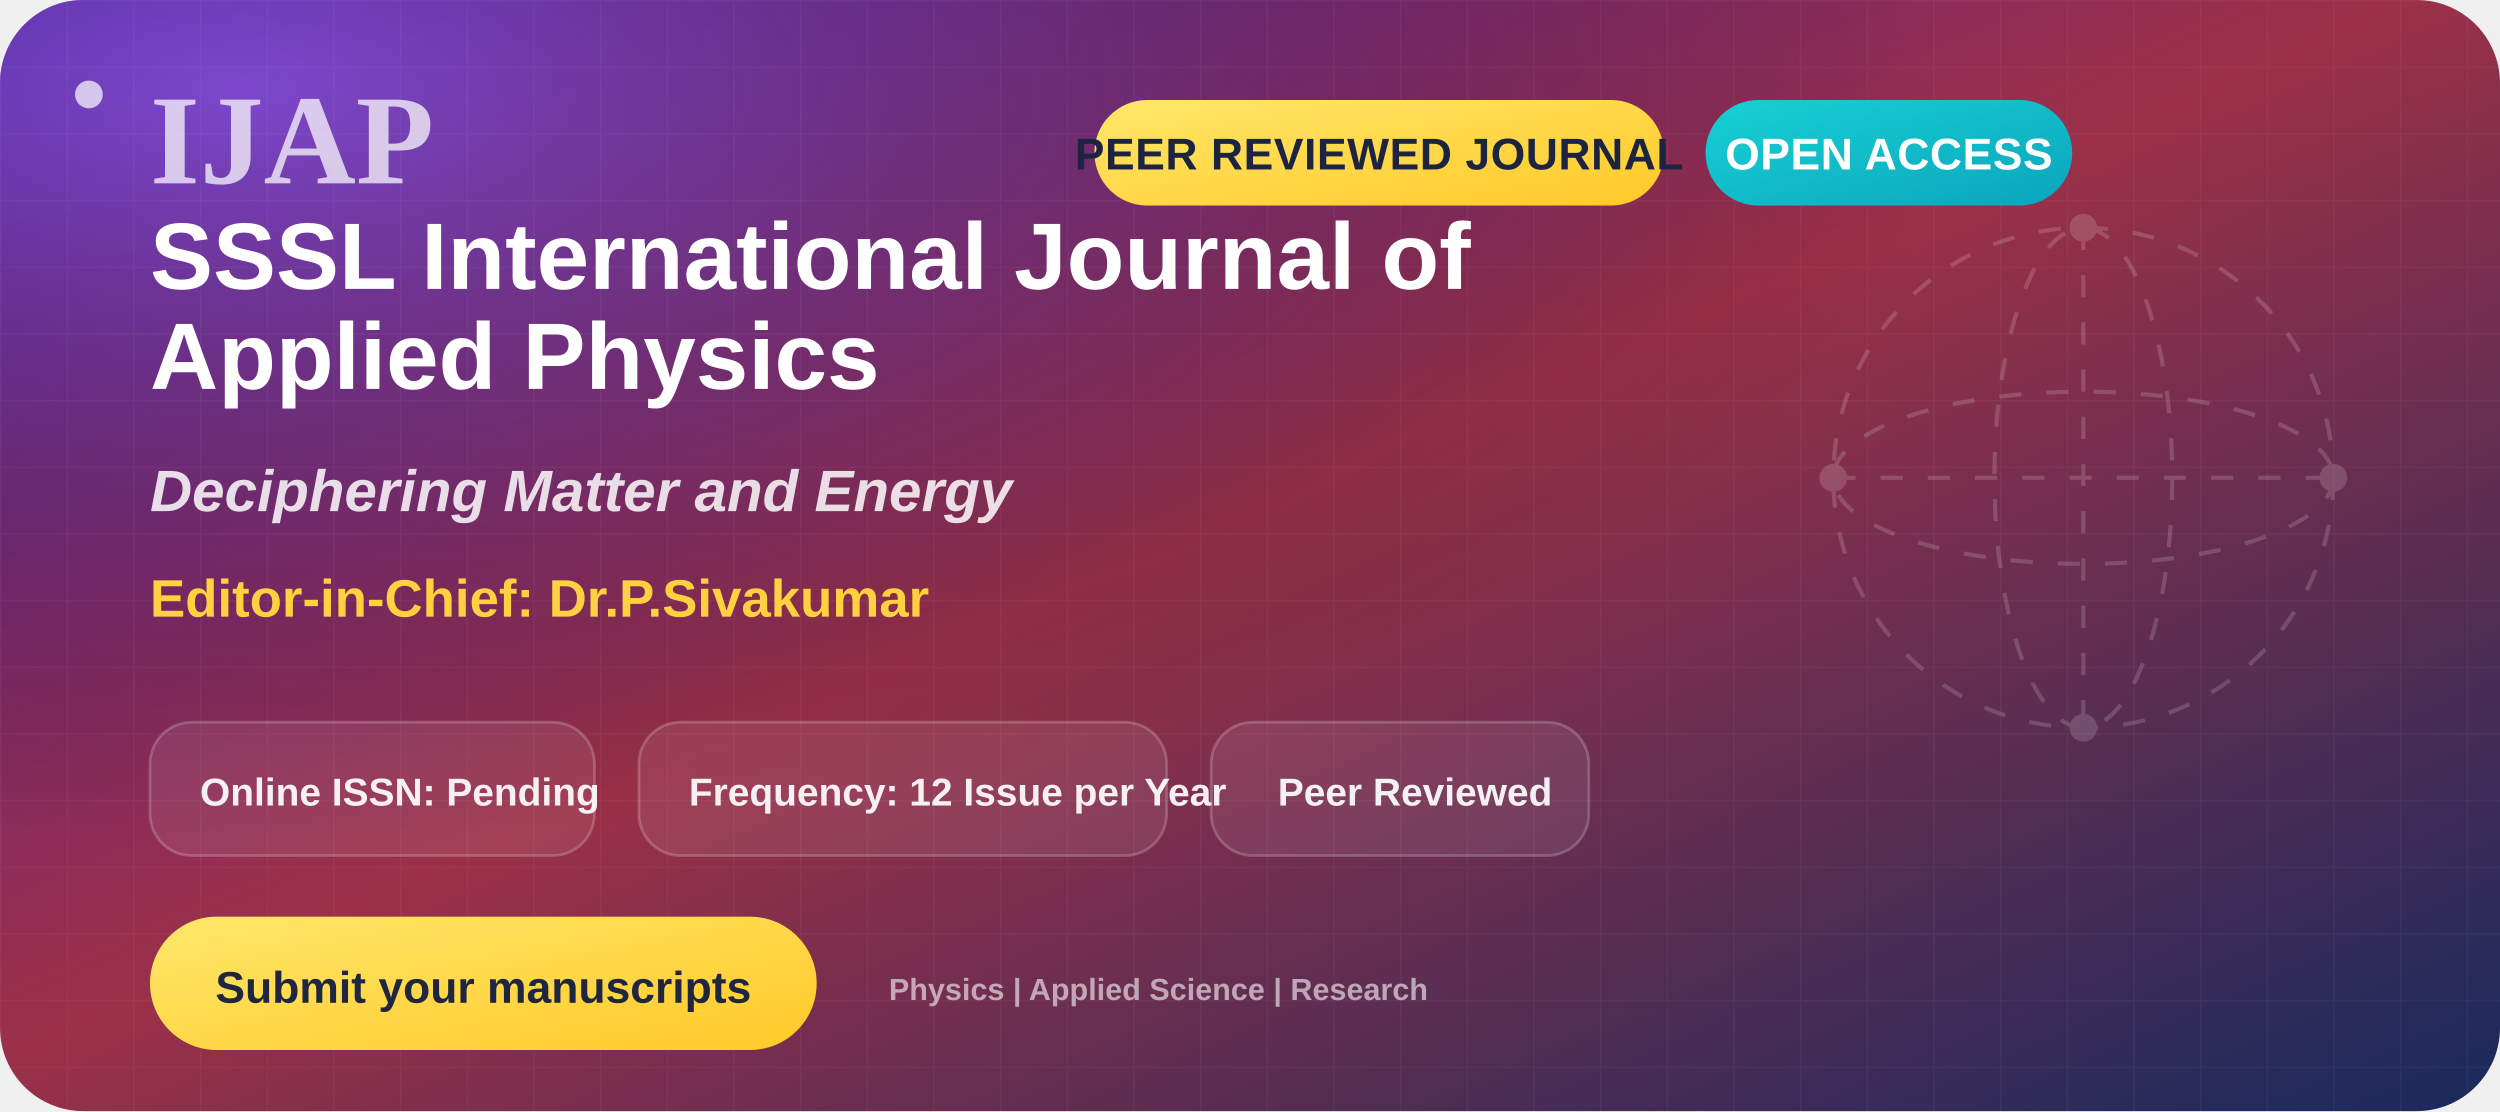
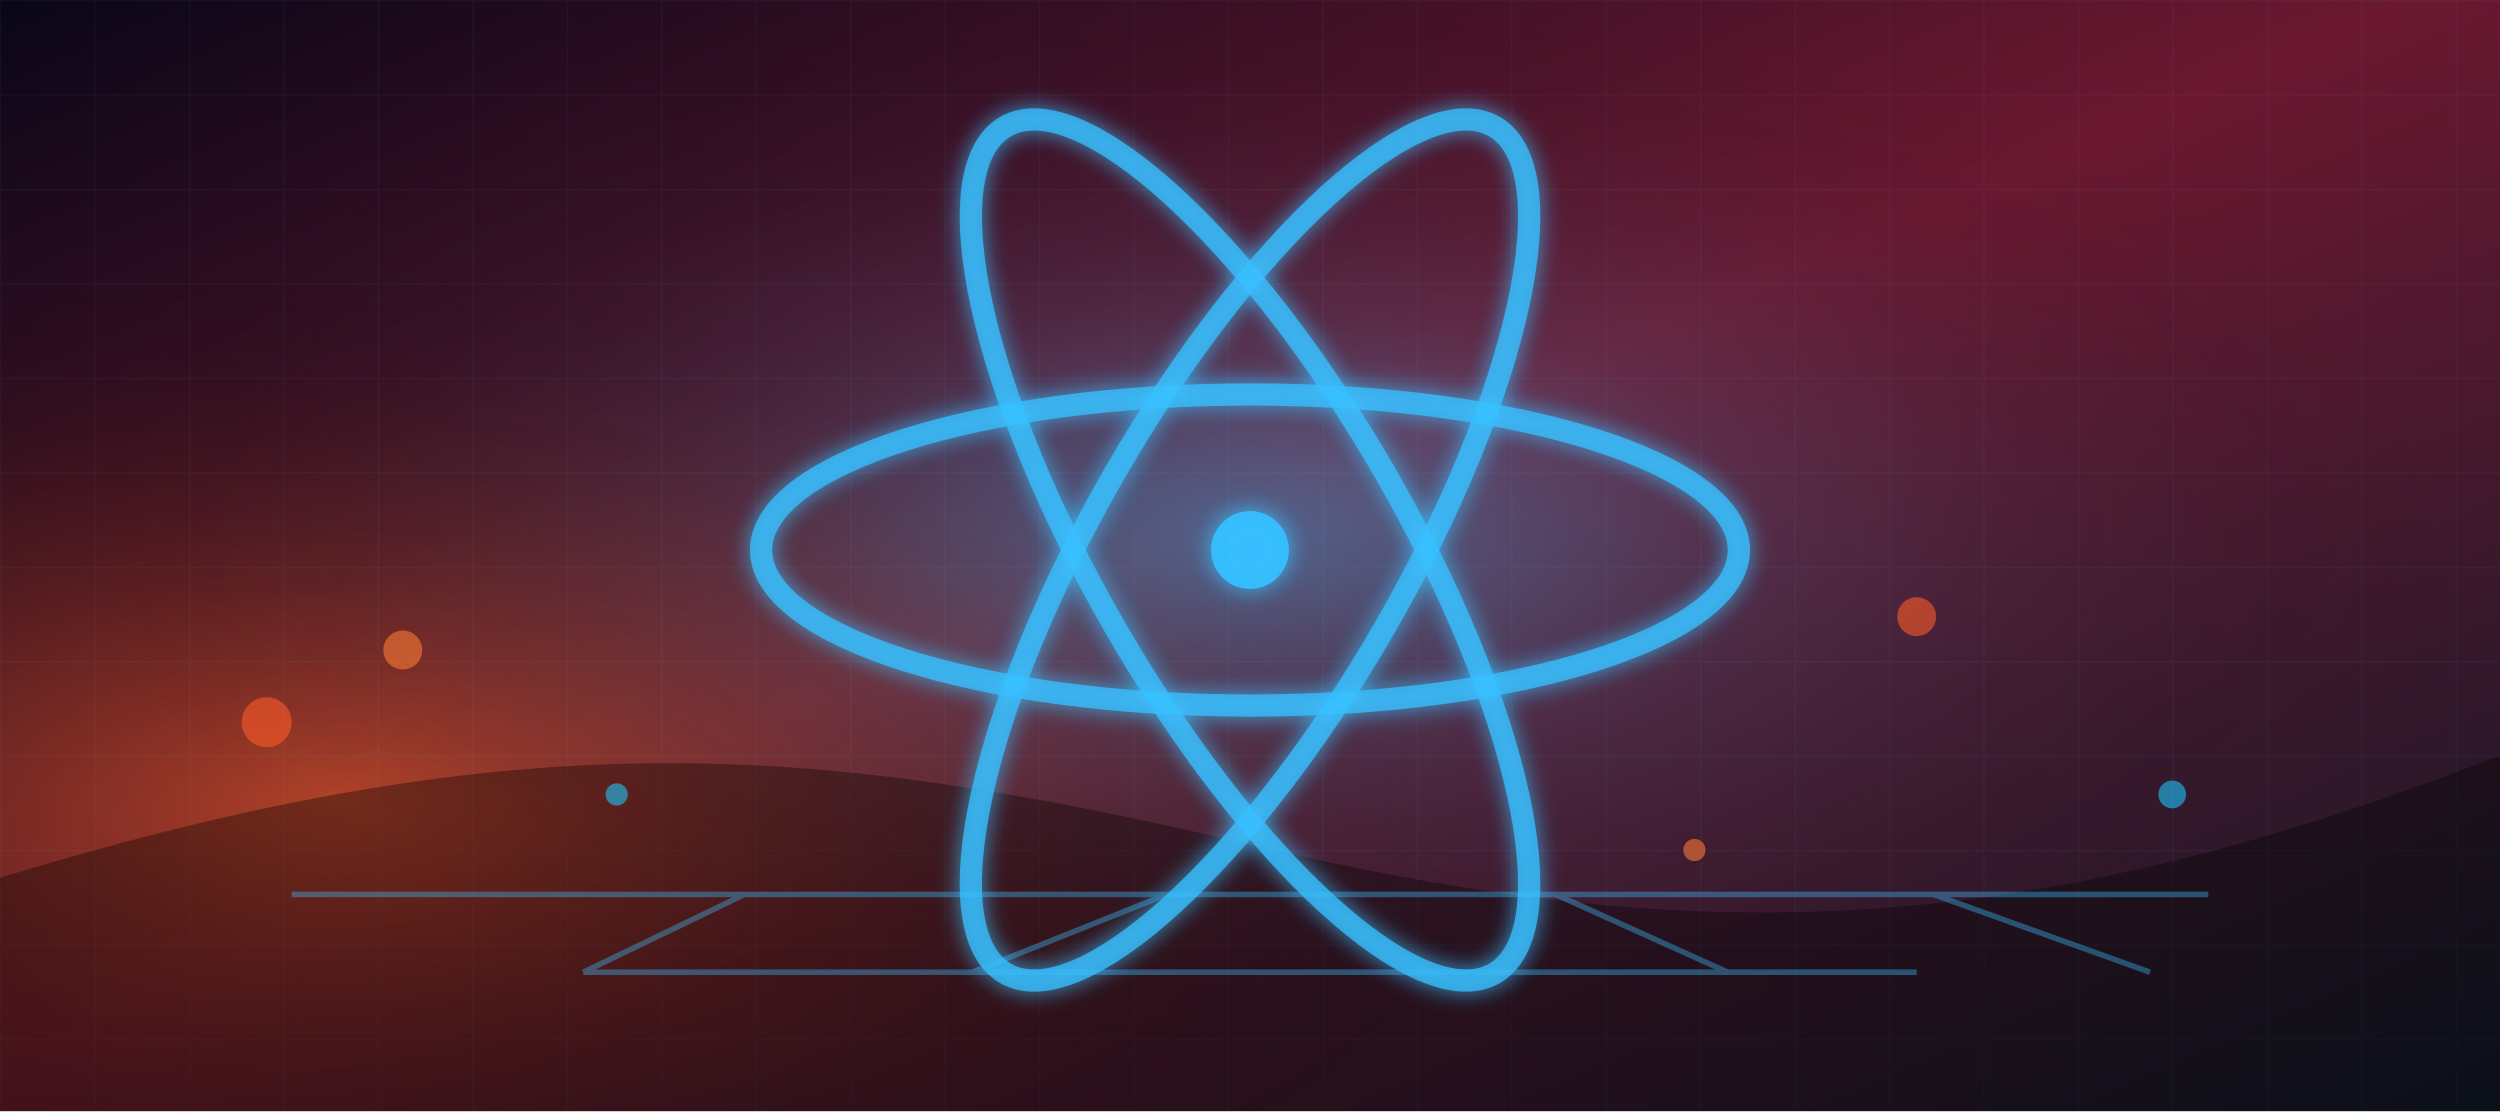
- <svg xmlns="http://www.w3.org/2000/svg" viewBox="0 0 900 400" role="img" aria-labelledby="title-IJAP desc-IJAP">
+ <svg xmlns="http://www.w3.org/2000/svg" viewBox="0 0 900 400" role="img" aria-labelledby="title-ijap_cover.svg desc-ijap_cover.svg">
  <defs>
    <linearGradient id="bg9" x1="0%" y1="0%" x2="100%" y2="100%">
-       <stop offset="0%" stop-color="#5a1f99" />
-       <stop offset="48%" stop-color="#9b3048" />
-       <stop offset="100%" stop-color="#172a5d" />
+       <stop offset="0%" stop-color="#090617" />
+       <stop offset="48%" stop-color="#6b1830" />
+       <stop offset="100%" stop-color="#101827" />
    </linearGradient>
-     <radialGradient id="glow9" cx="10%" cy="8%" r="68%">
-       <stop offset="0%" stop-color="#8d63ff" stop-opacity="0.58" />
+     <radialGradient id="core9" cx="50%" cy="48%" r="48%">
+       <stop offset="0%" stop-color="#39bfff" stop-opacity="0.45" />
+       <stop offset="42%" stop-color="#39bfff" stop-opacity="0.12" />
      <stop offset="100%" stop-color="#000000" stop-opacity="0" />
    </radialGradient>
-     <linearGradient id="gold9" x1="0%" y1="0%" x2="100%" y2="100%">
-       <stop offset="0%" stop-color="#ffe76a" />
-       <stop offset="100%" stop-color="#ffc928" />
-     </linearGradient>
-     <linearGradient id="cyan9" x1="0%" y1="0%" x2="100%" y2="100%">
-       <stop offset="0%" stop-color="#17d1d3" />
-       <stop offset="100%" stop-color="#0ba5bd" />
-     </linearGradient>
-     <pattern id="grid9" width="24" height="24" patternUnits="userSpaceOnUse">
-       <path d="M24 0H0V24" fill="none" stroke="#ffffff" stroke-opacity="0.04" stroke-width="1" />
+     <radialGradient id="warm9" cx="14%" cy="72%" r="48%">
+       <stop offset="0%" stop-color="#ff6b24" stop-opacity="0.7" />
+       <stop offset="100%" stop-color="#000000" stop-opacity="0" />
+     </radialGradient>
+     <pattern id="mesh9" width="34" height="34" patternUnits="userSpaceOnUse">
+       <path d="M34 0H0V34" fill="none" stroke="#43d4ff" stroke-opacity="0.05" stroke-width="1" />
    </pattern>
-     <style>.pill{font-family:'Outfit','Segoe UI',Arial,sans-serif;font-weight:900;font-size:16px;letter-spacing:.2px}.code{font-family:Georgia,'Times New Roman',serif;font-weight:900;font-size:46px;fill:rgba(255,255,255,.72)}.title{font-family:'Outfit','Segoe UI',Arial,sans-serif;font-weight:900;font-size:34px;fill:#fff;letter-spacing:0}.tagline{font-family:'Outfit','Segoe UI',Arial,sans-serif;font-style:italic;font-weight:800;font-size:21px;fill:rgba(255,255,255,.84)}.editor{font-family:'Outfit','Segoe UI',Arial,sans-serif;font-weight:900;font-size:19px;fill:#ffd140}.chip{font-family:'Outfit','Segoe UI',Arial,sans-serif;font-size:14px;font-weight:800;fill:rgba(255,255,255,.92)}.small{font-family:'Poppins','Segoe UI',Arial,sans-serif;font-size:11px;font-weight:800;fill:rgba(255,255,255,.58)}</style>
+     <filter id="softGlow9" x="-30%" y="-30%" width="160%" height="160%">
+       <feGaussianBlur stdDeviation="4" result="blur" />
+       <feMerge>
+         <feMergeNode in="blur" />
+         <feMergeNode in="SourceGraphic" />
+       </feMerge>
+     </filter>
  </defs>
-   <rect width="900" height="400" rx="30" fill="url(#bg9)" />
-   <rect width="900" height="400" rx="30" fill="url(#glow9)" />
-   <rect width="900" height="400" rx="30" fill="url(#grid9)" />
-   <circle cx="32" cy="34" r="5" fill="#fff" opacity=".7" />
-   <g opacity=".16" transform="translate(650 64)">
-     <circle cx="100" cy="108" r="90" fill="none" stroke="#fff" stroke-width="1.5" stroke-dasharray="8 9" />
-     <ellipse cx="100" cy="108" rx="90" ry="31" fill="none" stroke="#fff" stroke-width="1.5" stroke-dasharray="8 9" />
-     <ellipse cx="100" cy="108" rx="32" ry="90" fill="none" stroke="#fff" stroke-width="1.5" stroke-dasharray="8 9" />
-     <path d="M10 108h180M100 18v180" stroke="#fff" stroke-width="1.5" stroke-dasharray="8 9" />
-     <circle cx="100" cy="18" r="5" fill="#fff" />
-     <circle cx="100" cy="198" r="5" fill="#fff" />
-     <circle cx="10" cy="108" r="5" fill="#fff" />
-     <circle cx="190" cy="108" r="5" fill="#fff" />
+   <rect width="900" height="400" fill="url(#bg9)" />
+   <rect width="900" height="400" fill="url(#warm9)" opacity="0.75" />
+   <rect width="900" height="400" fill="url(#core9)" />
+   <rect width="900" height="400" fill="url(#mesh9)" />
+   <path d="M0 316c190-58 296-48 450-12 160 38 278 35 450-32v128H0z" fill="#000000" opacity="0.35" />
+   <g opacity="0.58">
+     <circle cx="96" cy="260" r="9" fill="#ff5b27" />
+     <circle cx="145" cy="234" r="7" fill="#ff7a33" />
+     <circle cx="222" cy="286" r="4" fill="#1cc8ff" />
+     <circle cx="690" cy="222" r="7" fill="#ff5b27" />
+     <circle cx="782" cy="286" r="5" fill="#19c7ff" />
+     <circle cx="610" cy="306" r="4" fill="#ff7a33" />
  </g>
-   <text x="54" y="66" class="code">IJAP</text>
-   <g transform="translate(394 36)">
-     <rect x="0" y="0" width="205" height="38" rx="19" fill="url(#gold9)" />
-     <text x="102.5" y="25" text-anchor="middle" class="pill" fill="#1d2440">PEER REVIEWED JOURNAL</text>
-     <rect x="220" y="0" width="132" height="38" rx="19" fill="url(#cyan9)" />
-     <text x="286" y="25" text-anchor="middle" class="pill" fill="#fff">OPEN ACCESS</text>
+   <g filter="url(#softGlow9)">
+     <circle cx="450" cy="198" r="14" fill="#39bfff" opacity="0.94" />
+     <ellipse cx="450" cy="198" rx="176" ry="56" fill="none" stroke="#39bfff" stroke-linecap="round" stroke-linejoin="round" stroke-width="8" opacity="0.78" />
+     <ellipse cx="450" cy="198" rx="176" ry="56" transform="rotate(60 450 198)" fill="none" stroke="#39bfff" stroke-linecap="round" stroke-linejoin="round" stroke-width="8" opacity="0.78" />
+     <ellipse cx="450" cy="198" rx="176" ry="56" transform="rotate(-60 450 198)" fill="none" stroke="#39bfff" stroke-linecap="round" stroke-linejoin="round" stroke-width="8" opacity="0.78" />
  </g>
-   <text x="54" y="104" class="title">SSSL International Journal of</text>
-   <text x="54" y="140" class="title">Applied Physics</text>
-   <text x="54" y="184" class="tagline">Deciphering Matter and Energy</text>
-   <text x="54" y="222" class="editor">Editor-in-Chief: Dr.P.Sivakumar</text>
-   <g transform="translate(54 260)">
-     <rect x="0" y="0" width="160" height="48" rx="15" fill="rgba(255,255,255,.08)" stroke="rgba(255,255,255,.20)" />
-     <text x="18" y="30" class="chip">Online ISSN: Pending</text>
-     <rect x="176" y="0" width="190" height="48" rx="15" fill="rgba(255,255,255,.08)" stroke="rgba(255,255,255,.20)" />
-     <text x="194" y="30" class="chip">Frequency: 12 Issue per Year</text>
-     <rect x="382" y="0" width="136" height="48" rx="15" fill="rgba(255,255,255,.08)" stroke="rgba(255,255,255,.20)" />
-     <text x="406" y="30" class="chip">Peer Reviewed</text>
+   <g opacity="0.38" stroke="#39bfff" stroke-width="2">
+     <path d="M105 322h690" />
+     <path d="M210 350h480" />
+     <path d="M268 322l-58 28M420 322l-70 28M560 322l62 28M696 322l78 28" />
  </g>
-   <g transform="translate(54 330)">
-     <rect x="0" y="0" width="240" height="48" rx="24" fill="url(#gold9)" />
-     <text x="120" y="31" text-anchor="middle" font-family="Outfit,Arial" font-size="16" font-weight="900" fill="#20263f">Submit your manuscripts</text>
-   </g>
-   <text x="320" y="360" class="small">Physics | Applied Science | Research</text>
</svg>
